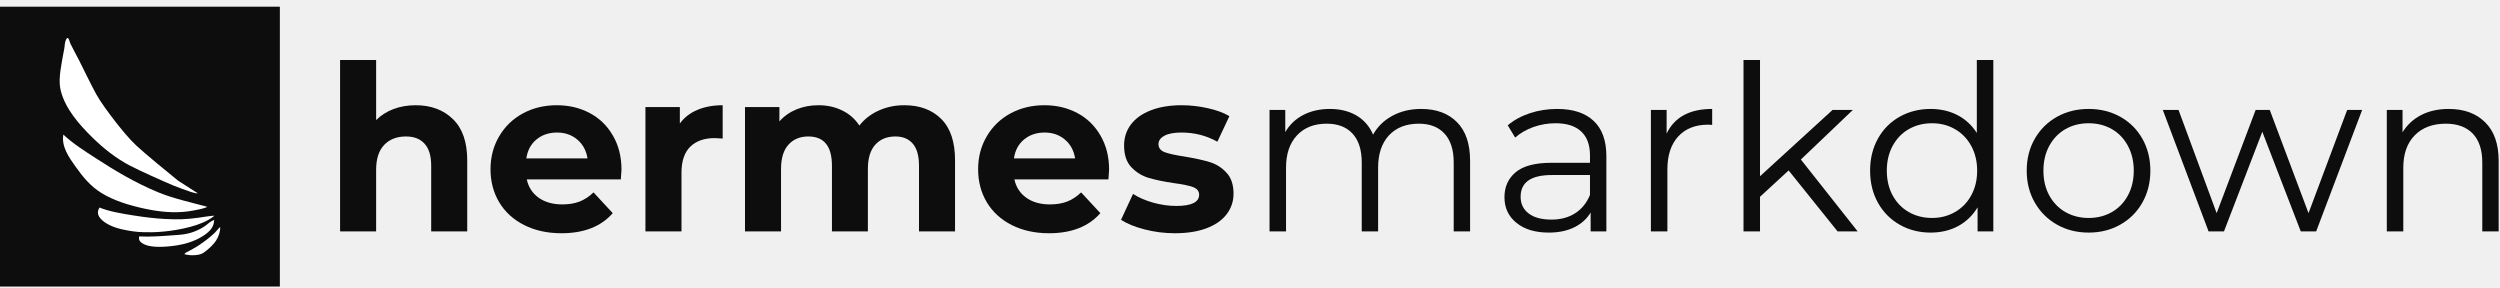
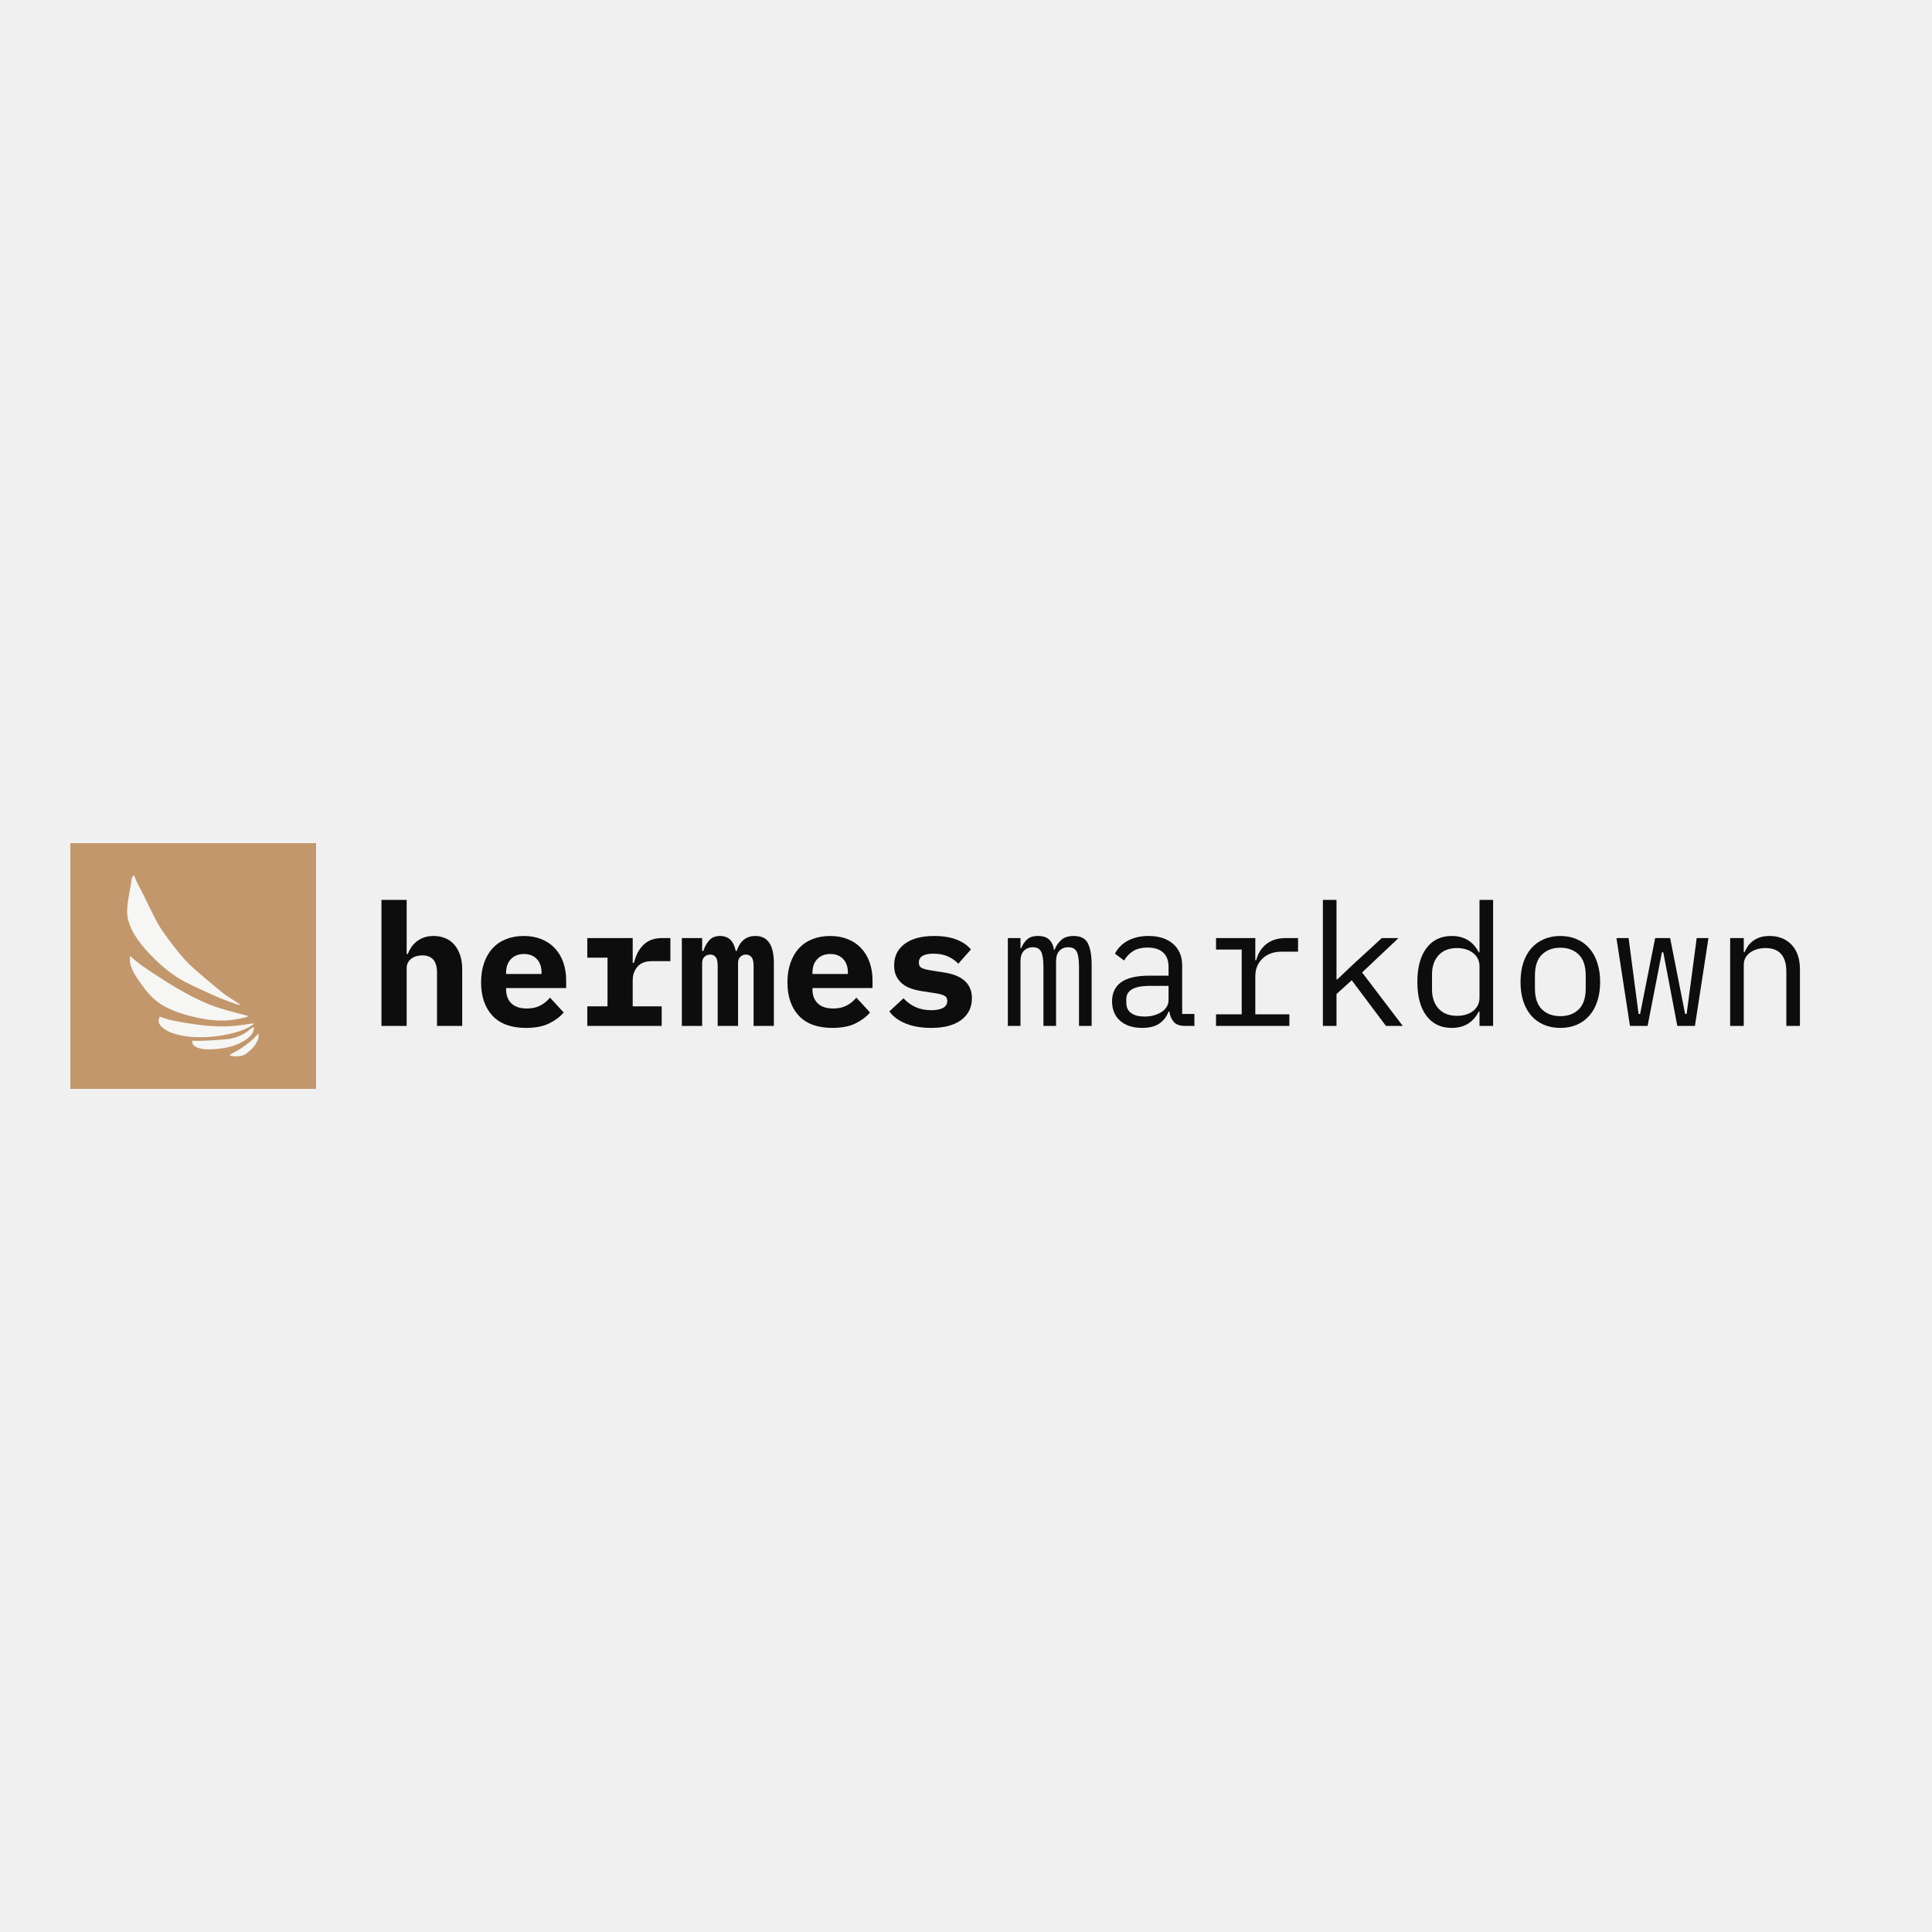
- <svg xmlns="http://www.w3.org/2000/svg" width="100%" height="100%" viewBox="0 0 1688 194" version="1.1" xml:space="preserve" style="fill-rule:evenodd;clip-rule:evenodd;stroke-linejoin:round;stroke-miterlimit:2;">
-   <g id="Logo" transform="matrix(1.04984,0,0,0.625566,0,0)">
-     <rect x="0" y="0" width="1607" height="310" style="fill:none;" />
-     <clipPath id="_clip1">
-       <rect x="0" y="0" width="1607" height="310" />
+ <svg xmlns="http://www.w3.org/2000/svg" width="500" zoomAndPan="magnify" viewBox="0 0 375 375" height="500" preserveAspectRatio="xMidYMid meet" version="1.0">
+   <defs>
+     <g />
+     <clipPath id="0f899edb04">
+       <path d="M 13.652 163.652 L 61.348 163.652 L 61.348 211.348 L 13.652 211.348 Z M 13.652 163.652 " clip-rule="nonzero" />
    </clipPath>
-     <g clip-path="url(#_clip1)">
-       <g transform="matrix(0.952527,0,0,1.59855,0,-4163.62)">
-         <g transform="matrix(1.05787,0,0,1.05787,-12.9039,-149.586)">
-           <g>
-             <g transform="matrix(3.34656,0,0,3.34656,807.928,2751.23)">
-               <g>
-                 <path d="M33.271,-23.354C36.172,-23.354 38.448,-22.51 40.104,-20.833C41.771,-19.167 42.604,-16.698 42.604,-13.437L42.604,0L39.479,0L39.479,-13.125C39.479,-15.542 38.896,-17.38 37.729,-18.646C36.573,-19.906 34.943,-20.542 32.833,-20.542C30.417,-20.542 28.51,-19.797 27.125,-18.312C25.75,-16.823 25.063,-14.776 25.063,-12.167L25.063,0L21.938,0L21.938,-13.125C21.938,-15.542 21.354,-17.38 20.188,-18.646C19.031,-19.906 17.385,-20.542 15.25,-20.542C12.859,-20.542 10.969,-19.797 9.583,-18.312C8.193,-16.823 7.5,-14.776 7.5,-12.167L7.5,0L4.354,0L4.354,-23.167L7.354,-23.167L7.354,-18.937C8.172,-20.354 9.318,-21.443 10.792,-22.208C12.26,-22.969 13.948,-23.354 15.854,-23.354C17.797,-23.354 19.479,-22.943 20.896,-22.125C22.323,-21.302 23.396,-20.083 24.104,-18.458C24.948,-19.984 26.172,-21.177 27.771,-22.042C29.38,-22.917 31.214,-23.354 33.271,-23.354Z" style="fill:rgb(13,13,13);fill-rule:nonzero;" />
-               </g>
-             </g>
-             <g transform="matrix(3.34656,0,0,3.34656,964.349,2751.23)">
-               <g>
-                 <path d="M12.479,-23.354C15.49,-23.354 17.802,-22.594 19.417,-21.083C21.042,-19.568 21.854,-17.323 21.854,-14.354L21.854,0L18.854,0L18.854,-3.604C18.146,-2.406 17.109,-1.469 15.75,-0.792C14.385,-0.109 12.76,0.229 10.875,0.229C8.292,0.229 6.234,-0.385 4.708,-1.625C3.177,-2.859 2.417,-4.49 2.417,-6.521C2.417,-8.49 3.125,-10.073 4.542,-11.271C5.969,-12.479 8.25,-13.083 11.375,-13.083L18.729,-13.083L18.729,-14.5C18.729,-16.5 18.167,-18.021 17.042,-19.062C15.927,-20.104 14.302,-20.625 12.167,-20.625C10.693,-20.625 9.276,-20.38 7.917,-19.896C6.568,-19.406 5.417,-18.74 4.458,-17.896L3.042,-20.229C4.219,-21.229 5.63,-22 7.271,-22.542C8.906,-23.083 10.646,-23.354 12.479,-23.354ZM11.375,-2.25C13.135,-2.25 14.646,-2.651 15.896,-3.458C17.156,-4.26 18.104,-5.427 18.729,-6.958L18.729,-10.75L11.458,-10.75C7.484,-10.75 5.5,-9.365 5.5,-6.604C5.5,-5.255 6.01,-4.193 7.042,-3.417C8.068,-2.635 9.51,-2.25 11.375,-2.25Z" style="fill:rgb(13,13,13);fill-rule:nonzero;" />
-               </g>
-             </g>
-             <g transform="matrix(3.34656,0,0,3.34656,1051.33,2751.23)">
-               <g>
-                 <path d="M7.354,-18.646C8.089,-20.198 9.177,-21.375 10.625,-22.167C12.083,-22.958 13.885,-23.354 16.042,-23.354L16.042,-20.312L15.292,-20.354C12.844,-20.354 10.938,-19.604 9.563,-18.104C8.188,-16.604 7.5,-14.505 7.5,-11.812L7.5,0L4.354,0L4.354,-23.167L7.354,-23.167L7.354,-18.646Z" style="fill:rgb(13,13,13);fill-rule:nonzero;" />
-               </g>
-             </g>
-             <g transform="matrix(3.34656,0,0,3.34656,1110.45,2751.23)">
-               <g>
-                 <path d="M12.958,-11.625L7.5,-6.604L7.5,0L4.354,0L4.354,-32.687L7.5,-32.687L7.5,-10.521L21.333,-23.167L25.208,-23.167L15.292,-13.708L26.125,0L22.292,0L12.958,-11.625Z" style="fill:rgb(13,13,13);fill-rule:nonzero;" />
-               </g>
-             </g>
-             <g transform="matrix(3.34656,0,0,3.34656,1199.05,2751.23)">
-               <g>
-                 <path d="M25.521,-32.687L25.521,0L22.521,0L22.521,-4.583C21.573,-3.026 20.333,-1.833 18.792,-1C17.25,-0.177 15.505,0.229 13.563,0.229C11.396,0.229 9.427,-0.271 7.667,-1.271C5.901,-2.271 4.521,-3.667 3.521,-5.458C2.521,-7.25 2.021,-9.292 2.021,-11.583C2.021,-13.875 2.521,-15.917 3.521,-17.708C4.521,-19.5 5.901,-20.885 7.667,-21.875C9.427,-22.859 11.396,-23.354 13.563,-23.354C15.448,-23.354 17.151,-22.964 18.667,-22.187C20.177,-21.406 21.417,-20.271 22.375,-18.771L22.375,-32.687L25.521,-32.687ZM13.833,-2.562C15.443,-2.562 16.901,-2.937 18.208,-3.687C19.526,-4.437 20.563,-5.5 21.313,-6.875C22.063,-8.25 22.438,-9.818 22.438,-11.583C22.438,-13.344 22.063,-14.917 21.313,-16.292C20.563,-17.677 19.526,-18.75 18.208,-19.5C16.901,-20.25 15.443,-20.625 13.833,-20.625C12.193,-20.625 10.714,-20.25 9.396,-19.5C8.089,-18.75 7.063,-17.677 6.313,-16.292C5.573,-14.917 5.208,-13.344 5.208,-11.583C5.208,-9.818 5.573,-8.25 6.313,-6.875C7.063,-5.5 8.089,-4.437 9.396,-3.687C10.714,-2.937 12.193,-2.562 13.833,-2.562Z" style="fill:rgb(13,13,13);fill-rule:nonzero;" />
-               </g>
-             </g>
-             <g transform="matrix(3.34656,0,0,3.34656,1299.01,2751.23)">
-               <g>
-                 <path d="M13.833,0.229C11.594,0.229 9.583,-0.276 7.792,-1.292C6,-2.302 4.589,-3.708 3.563,-5.5C2.531,-7.292 2.021,-9.318 2.021,-11.583C2.021,-13.844 2.531,-15.875 3.563,-17.667C4.589,-19.458 6,-20.854 7.792,-21.854C9.583,-22.854 11.594,-23.354 13.833,-23.354C16.068,-23.354 18.083,-22.854 19.875,-21.854C21.667,-20.854 23.068,-19.458 24.083,-17.667C25.094,-15.875 25.604,-13.844 25.604,-11.583C25.604,-9.318 25.094,-7.292 24.083,-5.5C23.068,-3.708 21.667,-2.302 19.875,-1.292C18.083,-0.276 16.068,0.229 13.833,0.229ZM13.833,-2.562C15.484,-2.562 16.964,-2.937 18.271,-3.687C19.573,-4.437 20.594,-5.5 21.333,-6.875C22.068,-8.25 22.438,-9.818 22.438,-11.583C22.438,-13.344 22.068,-14.917 21.333,-16.292C20.594,-17.677 19.573,-18.75 18.271,-19.5C16.964,-20.25 15.484,-20.625 13.833,-20.625C12.193,-20.625 10.714,-20.25 9.396,-19.5C8.089,-18.75 7.063,-17.677 6.313,-16.292C5.573,-14.917 5.208,-13.344 5.208,-11.583C5.208,-9.818 5.573,-8.25 6.313,-6.875C7.063,-5.5 8.089,-4.437 9.396,-3.687C10.714,-2.937 12.193,-2.562 13.833,-2.562Z" style="fill:rgb(13,13,13);fill-rule:nonzero;" />
-               </g>
-             </g>
-             <g transform="matrix(3.34656,0,0,3.34656,1391.45,2751.23)">
-               <g>
-                 <path d="M38.375,-23.167L29.604,0L26.667,0L19.333,-19L12.021,0L9.083,0L0.354,-23.167L3.354,-23.167L10.625,-3.479L18.063,-23.167L20.75,-23.167L28.146,-3.479L35.521,-23.167L38.375,-23.167Z" style="fill:rgb(13,13,13);fill-rule:nonzero;" />
-               </g>
-             </g>
-             <g transform="matrix(3.34656,0,0,3.34656,1521.04,2751.23)">
-               <g>
-                 <path d="M16.167,-23.354C19.083,-23.354 21.396,-22.505 23.104,-20.812C24.823,-19.13 25.688,-16.672 25.688,-13.437L25.688,0L22.563,0L22.563,-13.125C22.563,-15.542 21.958,-17.38 20.75,-18.646C19.542,-19.906 17.823,-20.542 15.604,-20.542C13.104,-20.542 11.125,-19.797 9.667,-18.312C8.219,-16.823 7.5,-14.776 7.5,-12.167L7.5,0L4.354,0L4.354,-23.167L7.354,-23.167L7.354,-18.896C8.214,-20.312 9.396,-21.406 10.896,-22.187C12.406,-22.964 14.167,-23.354 16.167,-23.354Z" style="fill:rgb(13,13,13);fill-rule:nonzero;" />
-               </g>
-             </g>
-             <g transform="matrix(3.34656,0,0,3.34656,218.661,2751.23)">
-               <g>
-                 <path d="M17.583,-24.062C20.51,-24.062 22.88,-23.177 24.688,-21.417C26.505,-19.651 27.417,-17.031 27.417,-13.562L27.417,0L20.542,0L20.542,-12.521C20.542,-14.396 20.125,-15.792 19.292,-16.708C18.469,-17.635 17.281,-18.104 15.729,-18.104C13.99,-18.104 12.609,-17.568 11.583,-16.5C10.552,-15.427 10.042,-13.839 10.042,-11.729L10.042,0L3.167,0L3.167,-32.687L10.042,-32.687L10.042,-21.229C10.958,-22.146 12.063,-22.844 13.354,-23.333C14.646,-23.818 16.052,-24.062 17.583,-24.062Z" style="fill:rgb(13,13,13);fill-rule:nonzero;" />
-               </g>
-             </g>
-             <g transform="matrix(3.34656,0,0,3.34656,320.533,2751.23)">
-               <g>
-                 <path d="M26.396,-11.771C26.396,-11.672 26.354,-11.052 26.271,-9.917L8.333,-9.917C8.651,-8.443 9.406,-7.276 10.604,-6.417C11.813,-5.568 13.313,-5.146 15.104,-5.146C16.339,-5.146 17.438,-5.323 18.396,-5.687C19.354,-6.062 20.24,-6.646 21.063,-7.437L24.729,-3.479C22.49,-0.922 19.229,0.354 14.938,0.354C12.271,0.354 9.901,-0.167 7.833,-1.208C5.776,-2.25 4.193,-3.693 3.083,-5.542C1.969,-7.401 1.417,-9.505 1.417,-11.854C1.417,-14.172 1.964,-16.26 3.063,-18.125C4.156,-20 5.667,-21.458 7.583,-22.5C9.51,-23.542 11.672,-24.062 14.063,-24.062C16.38,-24.062 18.479,-23.562 20.354,-22.562C22.229,-21.562 23.698,-20.125 24.771,-18.25C25.854,-16.385 26.396,-14.229 26.396,-11.771ZM14.104,-18.854C12.547,-18.854 11.234,-18.406 10.167,-17.521C9.109,-16.646 8.469,-15.443 8.25,-13.917L19.917,-13.917C19.677,-15.417 19.031,-16.609 17.979,-17.5C16.922,-18.401 15.63,-18.854 14.104,-18.854Z" style="fill:rgb(13,13,13);fill-rule:nonzero;" />
-               </g>
-             </g>
-             <g transform="matrix(3.34656,0,0,3.34656,413.56,2751.23)">
-               <g>
-                 <path d="M9.729,-20.583C10.563,-21.719 11.672,-22.583 13.063,-23.167C14.464,-23.76 16.073,-24.062 17.896,-24.062L17.896,-17.708C17.13,-17.76 16.615,-17.792 16.354,-17.792C14.38,-17.792 12.833,-17.24 11.708,-16.146C10.594,-15.047 10.042,-13.396 10.042,-11.187L10.042,0L3.167,0L3.167,-23.708L9.729,-23.708L9.729,-20.583Z" style="fill:rgb(13,13,13);fill-rule:nonzero;" />
-               </g>
-             </g>
-             <g transform="matrix(3.34656,0,0,3.34656,477.101,2751.23)">
-               <g>
-                 <path d="M33.542,-24.062C36.5,-24.062 38.854,-23.187 40.604,-21.437C42.354,-19.687 43.229,-17.062 43.229,-13.562L43.229,0L36.354,0L36.354,-12.521C36.354,-14.396 35.964,-15.792 35.188,-16.708C34.406,-17.635 33.297,-18.104 31.854,-18.104C30.24,-18.104 28.964,-17.583 28.021,-16.542C27.073,-15.5 26.604,-13.948 26.604,-11.896L26.604,0L19.75,0L19.75,-12.521C19.75,-16.24 18.25,-18.104 15.25,-18.104C13.667,-18.104 12.401,-17.583 11.458,-16.542C10.51,-15.5 10.042,-13.948 10.042,-11.896L10.042,0L3.167,0L3.167,-23.708L9.729,-23.708L9.729,-20.979C10.615,-21.979 11.698,-22.74 12.979,-23.271C14.255,-23.797 15.656,-24.062 17.188,-24.062C18.854,-24.062 20.359,-23.729 21.708,-23.062C23.068,-22.406 24.156,-21.448 24.979,-20.187C25.948,-21.422 27.177,-22.375 28.667,-23.042C30.151,-23.719 31.776,-24.062 33.542,-24.062Z" style="fill:rgb(13,13,13);fill-rule:nonzero;" />
-               </g>
-             </g>
-             <g transform="matrix(3.34656,0,0,3.34656,631.753,2751.23)">
-               <g>
-                 <path d="M26.396,-11.771C26.396,-11.672 26.354,-11.052 26.271,-9.917L8.333,-9.917C8.651,-8.443 9.406,-7.276 10.604,-6.417C11.813,-5.568 13.313,-5.146 15.104,-5.146C16.339,-5.146 17.438,-5.323 18.396,-5.687C19.354,-6.062 20.24,-6.646 21.063,-7.437L24.729,-3.479C22.49,-0.922 19.229,0.354 14.938,0.354C12.271,0.354 9.901,-0.167 7.833,-1.208C5.776,-2.25 4.193,-3.693 3.083,-5.542C1.969,-7.401 1.417,-9.505 1.417,-11.854C1.417,-14.172 1.964,-16.26 3.063,-18.125C4.156,-20 5.667,-21.458 7.583,-22.5C9.51,-23.542 11.672,-24.062 14.063,-24.062C16.38,-24.062 18.479,-23.562 20.354,-22.562C22.229,-21.562 23.698,-20.125 24.771,-18.25C25.854,-16.385 26.396,-14.229 26.396,-11.771ZM14.104,-18.854C12.547,-18.854 11.234,-18.406 10.167,-17.521C9.109,-16.646 8.469,-15.443 8.25,-13.917L19.917,-13.917C19.677,-15.417 19.031,-16.609 17.979,-17.5C16.922,-18.401 15.63,-18.854 14.104,-18.854Z" style="fill:rgb(13,13,13);fill-rule:nonzero;" />
-               </g>
-             </g>
-             <g transform="matrix(3.34656,0,0,3.34656,724.78,2751.23)">
-               <g>
-                 <path d="M11.146,0.354C9.172,0.354 7.25,0.109 5.375,-0.375C3.5,-0.859 2,-1.469 0.875,-2.208L3.167,-7.146C4.219,-6.464 5.5,-5.906 7,-5.479C8.5,-5.062 9.969,-4.854 11.417,-4.854C14.318,-4.854 15.771,-5.568 15.771,-7C15.771,-7.677 15.375,-8.167 14.583,-8.458C13.792,-8.75 12.573,-9 10.938,-9.208C8.99,-9.5 7.385,-9.833 6.125,-10.208C4.859,-10.594 3.76,-11.276 2.833,-12.25C1.917,-13.219 1.458,-14.604 1.458,-16.396C1.458,-17.896 1.885,-19.219 2.75,-20.375C3.625,-21.542 4.885,-22.443 6.542,-23.083C8.208,-23.734 10.167,-24.062 12.417,-24.062C14.094,-24.062 15.76,-23.875 17.417,-23.5C19.083,-23.135 20.458,-22.63 21.542,-21.979L19.25,-17.104C17.167,-18.271 14.885,-18.854 12.417,-18.854C10.958,-18.854 9.859,-18.646 9.125,-18.229C8.385,-17.823 8.021,-17.297 8.021,-16.646C8.021,-15.922 8.417,-15.406 9.208,-15.104C10,-14.812 11.26,-14.531 13,-14.271C14.943,-13.948 16.526,-13.604 17.75,-13.229C18.984,-12.865 20.052,-12.198 20.958,-11.229C21.875,-10.271 22.333,-8.922 22.333,-7.187C22.333,-5.714 21.885,-4.401 21,-3.25C20.125,-2.109 18.839,-1.219 17.146,-0.583C15.464,0.042 13.464,0.354 11.146,0.354Z" style="fill:rgb(13,13,13);fill-rule:nonzero;" />
-               </g>
-             </g>
-           </g>
-         </g>
-         <g transform="matrix(0.841077,0,0,0.841077,0,2609.14)">
-           <rect x="0" y="0" width="224.659" height="224.659" style="fill:rgb(13,13,13);" />
-         </g>
-         <g transform="matrix(0.523161,0,0,0.523161,35.4836,1291.04)">
-           <g>
-             <g transform="matrix(3.34656,0,0,3.34656,-21.5316,1864.14)">
-               <path d="M62.365,267.74L54.839,262.917C51.411,260.188 41.839,252.286 38.698,249.349C35.859,246.693 32.682,242.755 30.391,239.807C28.255,237.052 24.901,232.547 23.276,229.573C20.891,225.203 18.823,220.734 16.568,216.318C15.531,214.292 14.396,212.292 13.401,210.25C13.146,209.734 13.031,209.188 12.823,208.667C12.792,208.589 12.391,207.484 11.958,208.047C11.073,209.182 11.193,210.578 10.984,211.839C10.708,213.495 10.333,215.141 10.068,216.802C9.458,220.594 8.641,224.62 9.656,228.443C11.438,235.151 16.438,241.036 21.823,246.302C26.016,250.406 30.714,254.198 36.313,257.141C39.75,258.943 49.448,263.323 53.109,264.823C55.25,265.693 57.453,266.474 59.667,267.234C60.276,267.443 60.927,267.578 61.563,267.74C61.703,267.776 62.224,267.917 62.365,267.74Z" style="fill:white;" />
-             </g>
-             <g transform="matrix(3.34656,0,0,3.34656,-21.5316,1864.14)">
-               <path d="M66.052,272.984C59.62,271.24 52.875,269.792 46.948,267.318C38.271,263.703 30.594,259.125 23.229,254.344C18.786,251.458 14.229,248.589 10.599,245.151C9.802,249.703 12.656,253.818 15.365,257.594C18,261.26 20.885,264.958 25.286,267.682C30.063,270.635 36.052,272.469 42.182,273.771C47.448,274.891 53.12,275.526 58.802,274.755C60.453,274.526 62.083,274.193 63.708,273.839C64.292,273.714 64.839,273.5 65.406,273.323C65.583,273.271 65.99,273.156 66.052,272.984Z" style="fill:white;" />
-             </g>
-             <g transform="matrix(3.34656,0,0,3.34656,-21.5316,1864.14)">
-               <path d="M68.885,276.427C67.063,276.49 64.781,276.927 62.719,277.214C60.411,277.536 58.214,277.729 56.214,277.802C54.021,277.88 51.573,277.786 49.844,277.698C45.573,277.479 41.839,276.979 38.245,276.427C33.104,275.641 28.068,274.76 24.552,273.281C23.432,275.047 23.953,276.448 25.052,277.656C26.698,279.458 29.594,280.932 33.76,281.807C36.047,282.286 38.458,282.719 41.568,282.797C42.589,282.823 43.646,282.828 44.734,282.813C45.484,282.802 46.271,282.771 47.078,282.724C52.552,282.417 61.375,280.979 66.417,278.094C67.568,277.432 68.151,277.068 68.885,276.427Z" style="fill:white;" />
-             </g>
-             <g transform="matrix(3.34656,0,0,3.34656,-21.5316,1864.14)">
-               <path d="M68.885,278.068C67.479,278.427 66.313,279.609 65.49,280.224C64.214,281.177 62.547,282.016 60.964,282.604C57.958,283.719 55.844,283.76 53.896,283.911C48.938,284.286 43.964,284.667 39.854,284.422C39.458,285.88 40.349,286.745 41.578,287.375C43.797,288.516 47.656,288.703 52.385,288.146C53.057,288.068 53.729,287.99 54.453,287.87C57.094,287.432 60.901,286.526 64.438,284.276C64.839,284.021 65.214,283.76 65.552,283.505C67.943,281.703 68.401,280.245 68.651,279.13C68.724,278.781 68.557,278.521 68.885,278.068Z" style="fill:white;" />
-             </g>
-             <g transform="matrix(3.34656,0,0,3.34656,-21.5316,1864.14)">
-               <path d="M71.057,280.807C70.219,281.505 69.568,282.5 68.755,283.245C66.844,285.01 64.828,286.542 62.766,287.906C61.276,288.891 59.74,289.667 58.219,290.49C58.01,290.604 57.672,290.781 57.479,290.953C57.375,291.047 57.307,291.203 57.38,291.297C58.615,291.609 59.911,291.766 61.255,291.661C62.104,291.589 62.979,291.5 63.849,291.146C64.552,290.865 65.208,290.333 65.854,289.828C66.875,289.021 67.854,288.104 68.745,287.047C69.891,285.688 70.724,283.885 71.005,282.146C71.089,281.635 71.078,281.51 71.083,281.021C71.083,280.958 71.089,280.854 71.057,280.807Z" style="fill:white;" />
-             </g>
-           </g>
+     <clipPath id="831172d521">
+       <path d="M 0.652 0.652 L 48.348 0.652 L 48.348 48.348 L 0.652 48.348 Z M 0.652 0.652 " clip-rule="nonzero" />
+     </clipPath>
+     <clipPath id="5b9134160e">
+       <rect x="0" width="49" y="0" height="49" />
+     </clipPath>
+     <clipPath id="d1c949023f">
+       <path d="M 24.676 169.91 L 47 169.91 L 47 196 L 24.676 196 Z M 24.676 169.91 " clip-rule="nonzero" />
+     </clipPath>
+     <clipPath id="b0c7854a9d">
+       <path d="M 44 200 L 50.176 200 L 50.176 205.16 L 44 205.16 Z M 44 200 " clip-rule="nonzero" />
+     </clipPath>
+   </defs>
+   <g clip-path="url(#0f899edb04)">
+     <g transform="matrix(1, 0, 0, 1, 13, 163)">
+       <g clip-path="url(#5b9134160e)">
+         <g clip-path="url(#831172d521)">
+           <path fill="#c3976c" d="M 0.652 0.652 L 48.348 0.652 L 48.348 48.348 L 0.652 48.348 Z M 0.652 0.652 " fill-opacity="1" fill-rule="nonzero" />
        </g>
      </g>
    </g>
  </g>
+   <g fill="#0d0d0d" fill-opacity="1">
+     <g transform="translate(193.8402, 199.125)">
+       <g>
+         <path d="M 1.781 0 L 1.781 -17.047 L 4.234 -17.047 L 4.234 -15.062 L 4.359 -15.062 C 4.629 -15.727 5.004 -16.289 5.484 -16.75 C 5.973 -17.219 6.691 -17.453 7.641 -17.453 C 8.629 -17.453 9.363 -17.203 9.844 -16.703 C 10.332 -16.211 10.629 -15.566 10.734 -14.766 L 10.844 -14.766 C 11.145 -15.535 11.582 -16.176 12.156 -16.688 C 12.727 -17.195 13.523 -17.453 14.547 -17.453 C 15.93 -17.453 16.859 -16.969 17.328 -16 C 17.805 -15.031 18.047 -13.641 18.047 -11.828 L 18.047 0 L 15.594 0 L 15.594 -11.406 C 15.594 -12.852 15.441 -13.859 15.141 -14.422 C 14.848 -14.984 14.305 -15.266 13.516 -15.266 C 12.805 -15.266 12.234 -15.035 11.797 -14.578 C 11.359 -14.129 11.141 -13.445 11.141 -12.531 L 11.141 0 L 8.688 0 L 8.688 -11.406 C 8.688 -12.852 8.535 -13.859 8.234 -14.422 C 7.941 -14.984 7.41 -15.266 6.641 -15.266 C 5.93 -15.266 5.352 -15.035 4.906 -14.578 C 4.457 -14.129 4.234 -13.445 4.234 -12.531 L 4.234 0 Z M 1.781 0 " />
+       </g>
+     </g>
+   </g>
+   <g fill="#0d0d0d" fill-opacity="1">
+     <g transform="translate(213.6613, 199.125)">
+       <g>
+         <path d="M 16.359 0 C 15.328 0 14.586 -0.266 14.141 -0.797 C 13.703 -1.328 13.426 -1.988 13.312 -2.781 L 13.156 -2.781 C 12.781 -1.781 12.176 -1 11.344 -0.438 C 10.52 0.113 9.414 0.391 8.031 0.391 C 6.25 0.391 4.828 -0.066 3.766 -0.984 C 2.711 -1.91 2.188 -3.18 2.188 -4.797 C 2.188 -6.379 2.766 -7.598 3.922 -8.453 C 5.078 -9.316 6.941 -9.75 9.516 -9.75 L 13.156 -9.75 L 13.156 -11.438 C 13.156 -12.688 12.801 -13.625 12.094 -14.25 C 11.383 -14.883 10.383 -15.203 9.094 -15.203 C 7.945 -15.203 7.008 -14.973 6.281 -14.516 C 5.551 -14.066 4.969 -13.457 4.531 -12.688 L 2.75 -14.016 C 2.969 -14.453 3.266 -14.879 3.641 -15.297 C 4.016 -15.711 4.473 -16.082 5.016 -16.406 C 5.566 -16.727 6.195 -16.984 6.906 -17.172 C 7.613 -17.359 8.395 -17.453 9.25 -17.453 C 11.258 -17.453 12.852 -16.941 14.031 -15.922 C 15.207 -14.91 15.797 -13.504 15.797 -11.703 L 15.797 -2.312 L 18.172 -2.312 L 18.172 0 Z M 8.5 -1.812 C 9.176 -1.812 9.797 -1.895 10.359 -2.062 C 10.922 -2.227 11.41 -2.445 11.828 -2.719 C 12.242 -3 12.566 -3.332 12.797 -3.719 C 13.035 -4.102 13.156 -4.516 13.156 -4.953 L 13.156 -7.766 L 9.516 -7.766 C 7.93 -7.766 6.773 -7.539 6.047 -7.094 C 5.316 -6.656 4.953 -6.02 4.953 -5.188 L 4.953 -4.5 C 4.953 -3.613 5.266 -2.941 5.891 -2.484 C 6.523 -2.035 7.395 -1.812 8.5 -1.812 Z M 8.5 -1.812 " />
+       </g>
+     </g>
+   </g>
+   <g fill="#0d0d0d" fill-opacity="1">
+     <g transform="translate(233.4824, 199.125)">
+       <g>
+         <path d="M 2.547 -2.25 L 7.531 -2.25 L 7.531 -14.812 L 2.547 -14.812 L 2.547 -17.047 L 10.172 -17.047 L 10.172 -12.75 L 10.344 -12.75 C 10.695 -14.094 11.363 -15.145 12.344 -15.906 C 13.32 -16.664 14.57 -17.047 16.094 -17.047 L 18.469 -17.047 L 18.469 -14.406 L 15.266 -14.406 C 13.742 -14.406 12.516 -13.961 11.578 -13.078 C 10.641 -12.203 10.172 -11.047 10.172 -9.609 L 10.172 -2.25 L 16.781 -2.25 L 16.781 0 L 2.547 0 Z M 2.547 -2.25 " />
+       </g>
+     </g>
+   </g>
+   <g fill="#0d0d0d" fill-opacity="1">
+     <g transform="translate(253.3034, 199.125)">
+       <g>
+         <path d="M 3.469 -24.453 L 6.109 -24.453 L 6.109 -9.016 L 6.25 -9.016 L 9.219 -11.828 L 14.906 -17.047 L 18.141 -17.047 L 11.078 -10.375 L 18.969 0 L 15.703 0 L 9.062 -8.859 L 6.109 -6.188 L 6.109 0 L 3.469 0 Z M 3.469 -24.453 " />
+       </g>
+     </g>
+   </g>
+   <g fill="#0d0d0d" fill-opacity="1">
+     <g transform="translate(273.1245, 199.125)">
+       <g>
+         <path d="M 14.047 -2.781 L 13.906 -2.781 C 12.812 -0.664 11.062 0.391 8.656 0.391 C 6.562 0.391 4.926 -0.391 3.75 -1.953 C 2.57 -3.516 1.984 -5.707 1.984 -8.531 C 1.984 -11.344 2.57 -13.531 3.75 -15.094 C 4.926 -16.664 6.562 -17.453 8.656 -17.453 C 11.062 -17.453 12.812 -16.395 13.906 -14.281 L 14.047 -14.281 L 14.047 -24.453 L 16.688 -24.453 L 16.688 0 L 14.047 0 Z M 9.688 -1.953 C 10.281 -1.953 10.836 -2.023 11.359 -2.172 C 11.891 -2.328 12.352 -2.555 12.75 -2.859 C 13.145 -3.16 13.457 -3.523 13.688 -3.953 C 13.926 -4.379 14.047 -4.879 14.047 -5.453 L 14.047 -11.594 C 14.047 -12.164 13.926 -12.664 13.688 -13.094 C 13.457 -13.531 13.145 -13.895 12.75 -14.188 C 12.352 -14.488 11.891 -14.719 11.359 -14.875 C 10.836 -15.031 10.281 -15.109 9.688 -15.109 C 8.145 -15.109 6.945 -14.641 6.094 -13.703 C 5.25 -12.766 4.828 -11.523 4.828 -9.984 L 4.828 -7.078 C 4.828 -5.535 5.25 -4.297 6.094 -3.359 C 6.945 -2.422 8.145 -1.953 9.688 -1.953 Z M 9.688 -1.953 " />
+       </g>
+     </g>
+   </g>
+   <g fill="#0d0d0d" fill-opacity="1">
+     <g transform="translate(292.9456, 199.125)">
+       <g>
+         <path d="M 9.922 0.391 C 8.723 0.391 7.645 0.18 6.688 -0.234 C 5.727 -0.648 4.91 -1.25 4.234 -2.031 C 3.566 -2.812 3.055 -3.75 2.703 -4.844 C 2.359 -5.938 2.188 -7.164 2.188 -8.531 C 2.188 -9.875 2.359 -11.094 2.703 -12.188 C 3.055 -13.289 3.566 -14.234 4.234 -15.016 C 4.91 -15.797 5.727 -16.395 6.688 -16.812 C 7.645 -17.238 8.723 -17.453 9.922 -17.453 C 11.109 -17.453 12.18 -17.238 13.141 -16.812 C 14.098 -16.395 14.91 -15.797 15.578 -15.016 C 16.254 -14.234 16.766 -13.289 17.109 -12.188 C 17.461 -11.094 17.641 -9.875 17.641 -8.531 C 17.641 -7.164 17.461 -5.938 17.109 -4.844 C 16.766 -3.75 16.254 -2.812 15.578 -2.031 C 14.91 -1.25 14.098 -0.648 13.141 -0.234 C 12.18 0.18 11.109 0.391 9.922 0.391 Z M 9.922 -1.891 C 11.391 -1.891 12.578 -2.328 13.484 -3.203 C 14.391 -4.086 14.844 -5.453 14.844 -7.297 L 14.844 -9.75 C 14.844 -11.602 14.391 -12.969 13.484 -13.844 C 12.578 -14.727 11.391 -15.172 9.922 -15.172 C 8.441 -15.172 7.25 -14.727 6.344 -13.844 C 5.438 -12.969 4.984 -11.602 4.984 -9.75 L 4.984 -7.297 C 4.984 -5.453 5.438 -4.086 6.344 -3.203 C 7.25 -2.328 8.441 -1.891 9.922 -1.891 Z M 9.922 -1.891 " />
+       </g>
+     </g>
+   </g>
+   <g fill="#0d0d0d" fill-opacity="1">
+     <g transform="translate(312.7667, 199.125)">
+       <g>
+         <path d="M 0.984 -17.047 L 3.344 -17.047 L 5.281 -2.312 L 5.578 -2.312 L 8.5 -17.047 L 11.406 -17.047 L 14.312 -2.312 L 14.609 -2.312 L 16.562 -17.047 L 18.844 -17.047 L 16.219 0 L 12.797 0 L 10.078 -14.281 L 9.812 -14.281 L 7.031 0 L 3.609 0 Z M 0.984 -17.047 " />
+       </g>
+     </g>
+   </g>
+   <g fill="#0d0d0d" fill-opacity="1">
+     <g transform="translate(332.5878, 199.125)">
+       <g>
+         <path d="M 3.234 0 L 3.234 -17.047 L 5.875 -17.047 L 5.875 -14.281 L 6.016 -14.281 C 6.191 -14.695 6.41 -15.098 6.672 -15.484 C 6.941 -15.867 7.27 -16.203 7.656 -16.484 C 8.039 -16.773 8.492 -17.008 9.016 -17.188 C 9.547 -17.363 10.164 -17.453 10.875 -17.453 C 12.656 -17.453 14.082 -16.883 15.156 -15.75 C 16.238 -14.613 16.781 -13.008 16.781 -10.938 L 16.781 0 L 14.141 0 L 14.141 -10.469 C 14.141 -12.039 13.797 -13.207 13.109 -13.969 C 12.43 -14.727 11.43 -15.109 10.109 -15.109 C 9.578 -15.109 9.055 -15.039 8.547 -14.906 C 8.047 -14.77 7.598 -14.566 7.203 -14.297 C 6.805 -14.035 6.484 -13.695 6.234 -13.281 C 5.992 -12.863 5.875 -12.379 5.875 -11.828 L 5.875 0 Z M 3.234 0 " />
+       </g>
+     </g>
+   </g>
+   <g clip-path="url(#d1c949023f)">
+     <path fill="#f6f6f4" d="M 46.672 195.008 L 43.559 192.988 C 42.145 191.848 38.184 188.539 36.887 187.309 C 35.711 186.195 34.398 184.547 33.449 183.312 C 32.566 182.16 31.18 180.273 30.508 179.027 C 29.52 177.199 28.664 175.324 27.734 173.477 C 27.305 172.629 26.836 171.789 26.422 170.938 C 26.32 170.723 26.27 170.492 26.184 170.273 C 26.172 170.242 26.008 169.777 25.828 170.012 C 25.461 170.492 25.512 171.074 25.426 171.602 C 25.309 172.297 25.156 172.984 25.043 173.68 C 24.793 175.27 24.453 176.953 24.875 178.555 C 25.613 181.363 27.68 183.828 29.906 186.035 C 31.641 187.75 33.582 189.34 35.898 190.57 C 37.32 191.324 41.332 193.16 42.844 193.785 C 43.73 194.152 44.645 194.477 45.555 194.797 C 45.809 194.887 46.078 194.941 46.34 195.008 C 46.402 195.023 46.613 195.082 46.672 195.008 Z M 46.672 195.008 " fill-opacity="1" fill-rule="evenodd" />
+   </g>
+   <path fill="#f6f6f4" d="M 48.199 197.207 C 45.539 196.473 42.75 195.867 40.297 194.832 C 36.711 193.316 33.531 191.402 30.488 189.398 C 28.652 188.191 26.766 186.988 25.266 185.551 C 24.938 187.457 26.117 189.18 27.238 190.762 C 28.324 192.297 29.52 193.844 31.34 194.984 C 33.312 196.223 35.789 196.988 38.328 197.535 C 40.504 198.004 42.848 198.27 45.199 197.945 C 45.883 197.852 46.559 197.711 47.227 197.562 C 47.469 197.512 47.695 197.422 47.93 197.348 C 48.004 197.324 48.172 197.277 48.199 197.207 Z M 48.199 197.207 " fill-opacity="1" fill-rule="evenodd" />
+   <path fill="#f6f6f4" d="M 49.371 198.648 C 48.617 198.672 47.672 198.855 46.82 198.977 C 45.863 199.113 44.957 199.191 44.129 199.223 C 43.223 199.254 42.211 199.215 41.496 199.18 C 39.73 199.086 38.184 198.879 36.699 198.648 C 34.57 198.316 32.488 197.949 31.035 197.328 C 30.57 198.07 30.785 198.656 31.242 199.16 C 31.922 199.914 33.121 200.535 34.844 200.898 C 35.789 201.102 36.785 201.281 38.074 201.312 C 38.496 201.324 38.934 201.324 39.383 201.32 C 39.691 201.316 40.02 201.301 40.352 201.285 C 42.617 201.152 46.266 200.555 48.348 199.344 C 48.824 199.066 49.066 198.914 49.371 198.648 Z M 49.371 198.648 " fill-opacity="1" fill-rule="evenodd" />
+   <path fill="#f6f6f4" d="M 49.371 199.332 C 48.789 199.484 48.305 199.977 47.965 200.238 C 47.438 200.637 46.746 200.988 46.094 201.234 C 44.852 201.699 43.977 201.719 43.172 201.781 C 41.121 201.938 39.062 202.098 37.363 201.996 C 37.199 202.605 37.566 202.965 38.074 203.23 C 38.992 203.707 40.59 203.785 42.547 203.555 C 42.824 203.52 43.102 203.488 43.398 203.438 C 44.492 203.254 46.066 202.875 47.531 201.934 C 47.695 201.828 47.852 201.719 47.992 201.609 C 48.98 200.855 49.168 200.246 49.273 199.777 C 49.305 199.633 49.234 199.523 49.371 199.332 Z M 49.371 199.332 " fill-opacity="1" fill-rule="evenodd" />
+   <g clip-path="url(#b0c7854a9d)">
+     <path fill="#f6f6f4" d="M 50.266 200.48 C 49.922 200.773 49.652 201.188 49.316 201.5 C 48.527 202.238 47.691 202.883 46.84 203.453 C 46.223 203.863 45.59 204.191 44.957 204.535 C 44.875 204.582 44.734 204.656 44.652 204.73 C 44.609 204.77 44.582 204.832 44.613 204.875 C 45.121 205.004 45.66 205.07 46.215 205.023 C 46.566 204.996 46.926 204.957 47.289 204.809 C 47.578 204.691 47.848 204.469 48.117 204.258 C 48.539 203.918 48.945 203.535 49.312 203.094 C 49.785 202.523 50.129 201.77 50.246 201.039 C 50.281 200.828 50.277 200.777 50.277 200.57 C 50.277 200.543 50.281 200.5 50.266 200.48 Z M 50.266 200.48 " fill-opacity="1" fill-rule="evenodd" />
+   </g>
+   <g fill="#0d0d0d" fill-opacity="1">
+     <g transform="translate(71.90037, 199.125)">
+       <g>
+         <path d="M 2.141 -24.453 L 7.031 -24.453 L 7.031 -13.953 L 7.234 -13.953 C 7.43 -14.43 7.672 -14.879 7.953 -15.297 C 8.242 -15.711 8.594 -16.082 9 -16.406 C 9.406 -16.727 9.879 -16.984 10.422 -17.172 C 10.961 -17.359 11.578 -17.453 12.266 -17.453 C 13.078 -17.453 13.82 -17.312 14.5 -17.031 C 15.188 -16.758 15.77 -16.348 16.25 -15.797 C 16.738 -15.242 17.117 -14.57 17.391 -13.781 C 17.672 -12.988 17.812 -12.07 17.812 -11.031 L 17.812 0 L 12.922 0 L 12.922 -10.375 C 12.922 -12.582 11.961 -13.688 10.047 -13.688 C 9.672 -13.688 9.301 -13.633 8.938 -13.531 C 8.57 -13.438 8.242 -13.281 7.953 -13.062 C 7.672 -12.852 7.445 -12.594 7.281 -12.281 C 7.113 -11.977 7.031 -11.617 7.031 -11.203 L 7.031 0 L 2.141 0 Z M 2.141 -24.453 " />
+       </g>
+     </g>
+   </g>
+   <g fill="#0d0d0d" fill-opacity="1">
+     <g transform="translate(91.72147, 199.125)">
+       <g>
+         <path d="M 10.375 0.391 C 7.508 0.391 5.336 -0.398 3.859 -1.984 C 2.391 -3.566 1.656 -5.723 1.656 -8.453 C 1.656 -9.848 1.848 -11.098 2.234 -12.203 C 2.617 -13.316 3.164 -14.266 3.875 -15.047 C 4.594 -15.828 5.461 -16.422 6.484 -16.828 C 7.516 -17.242 8.672 -17.453 9.953 -17.453 C 11.223 -17.453 12.363 -17.242 13.375 -16.828 C 14.395 -16.422 15.254 -15.844 15.953 -15.094 C 16.66 -14.352 17.207 -13.445 17.594 -12.375 C 17.977 -11.301 18.172 -10.109 18.172 -8.797 L 18.172 -7.344 L 6.516 -7.344 L 6.516 -7.031 C 6.516 -5.938 6.852 -5.051 7.531 -4.375 C 8.219 -3.707 9.223 -3.375 10.547 -3.375 C 11.555 -3.375 12.426 -3.566 13.156 -3.953 C 13.883 -4.336 14.508 -4.848 15.031 -5.484 L 17.688 -2.609 C 17.02 -1.797 16.094 -1.094 14.906 -0.5 C 13.719 0.094 12.207 0.391 10.375 0.391 Z M 9.984 -13.953 C 8.922 -13.953 8.078 -13.625 7.453 -12.969 C 6.828 -12.32 6.516 -11.445 6.516 -10.344 L 6.516 -10.078 L 13.391 -10.078 L 13.391 -10.344 C 13.391 -11.469 13.082 -12.348 12.469 -12.984 C 11.863 -13.629 11.035 -13.953 9.984 -13.953 Z M 9.984 -13.953 " />
+       </g>
+     </g>
+   </g>
+   <g fill="#0d0d0d" fill-opacity="1">
+     <g transform="translate(111.5426, 199.125)">
+       <g>
+         <path d="M 2.453 -3.797 L 6.375 -3.797 L 6.375 -13.25 L 2.453 -13.25 L 2.453 -17.047 L 11.266 -17.047 L 11.266 -12.234 L 11.5 -12.234 C 11.656 -12.848 11.867 -13.445 12.141 -14.031 C 12.422 -14.613 12.773 -15.129 13.203 -15.578 C 13.629 -16.035 14.148 -16.395 14.766 -16.656 C 15.391 -16.914 16.117 -17.047 16.953 -17.047 L 18.578 -17.047 L 18.578 -12.562 L 14.938 -12.562 C 13.727 -12.562 12.812 -12.203 12.188 -11.484 C 11.57 -10.766 11.266 -9.891 11.266 -8.859 L 11.266 -3.797 L 16.891 -3.797 L 16.891 0 L 2.453 0 Z M 2.453 -3.797 " />
+       </g>
+     </g>
+   </g>
+   <g fill="#0d0d0d" fill-opacity="1">
+     <g transform="translate(131.3637, 199.125)">
+       <g>
+         <path d="M 0.984 0 L 0.984 -17.047 L 4.922 -17.047 L 4.922 -14.547 L 5.156 -14.547 C 5.414 -15.336 5.789 -16.02 6.281 -16.594 C 6.781 -17.164 7.484 -17.453 8.391 -17.453 C 10.047 -17.453 11.062 -16.484 11.438 -14.547 L 11.625 -14.547 C 11.758 -14.941 11.926 -15.312 12.125 -15.656 C 12.32 -16.008 12.562 -16.316 12.844 -16.578 C 13.133 -16.848 13.477 -17.062 13.875 -17.219 C 14.27 -17.375 14.734 -17.453 15.266 -17.453 C 17.648 -17.453 18.844 -15.695 18.844 -12.188 L 18.844 0 L 14.906 0 L 14.906 -11.703 C 14.906 -12.492 14.766 -13.047 14.484 -13.359 C 14.211 -13.68 13.859 -13.844 13.422 -13.844 C 13.004 -13.844 12.645 -13.703 12.344 -13.422 C 12.039 -13.148 11.891 -12.727 11.891 -12.156 L 11.891 0 L 7.938 0 L 7.938 -11.703 C 7.938 -12.492 7.805 -13.047 7.547 -13.359 C 7.297 -13.68 6.953 -13.844 6.516 -13.844 C 6.066 -13.844 5.688 -13.703 5.375 -13.422 C 5.07 -13.148 4.922 -12.727 4.922 -12.156 L 4.922 0 Z M 0.984 0 " />
+       </g>
+     </g>
+   </g>
+   <g fill="#0d0d0d" fill-opacity="1">
+     <g transform="translate(151.1848, 199.125)">
+       <g>
+         <path d="M 10.375 0.391 C 7.508 0.391 5.336 -0.398 3.859 -1.984 C 2.391 -3.566 1.656 -5.723 1.656 -8.453 C 1.656 -9.848 1.848 -11.098 2.234 -12.203 C 2.617 -13.316 3.164 -14.266 3.875 -15.047 C 4.594 -15.828 5.461 -16.422 6.484 -16.828 C 7.516 -17.242 8.672 -17.453 9.953 -17.453 C 11.223 -17.453 12.363 -17.242 13.375 -16.828 C 14.395 -16.422 15.254 -15.844 15.953 -15.094 C 16.66 -14.352 17.207 -13.445 17.594 -12.375 C 17.977 -11.301 18.172 -10.109 18.172 -8.797 L 18.172 -7.344 L 6.516 -7.344 L 6.516 -7.031 C 6.516 -5.938 6.852 -5.051 7.531 -4.375 C 8.219 -3.707 9.223 -3.375 10.547 -3.375 C 11.555 -3.375 12.426 -3.566 13.156 -3.953 C 13.883 -4.336 14.508 -4.848 15.031 -5.484 L 17.688 -2.609 C 17.02 -1.797 16.094 -1.094 14.906 -0.5 C 13.719 0.094 12.207 0.391 10.375 0.391 Z M 9.984 -13.953 C 8.922 -13.953 8.078 -13.625 7.453 -12.969 C 6.828 -12.32 6.516 -11.445 6.516 -10.344 L 6.516 -10.078 L 13.391 -10.078 L 13.391 -10.344 C 13.391 -11.469 13.082 -12.348 12.469 -12.984 C 11.863 -13.629 11.035 -13.953 9.984 -13.953 Z M 9.984 -13.953 " />
+       </g>
+     </g>
+   </g>
+   <g fill="#0d0d0d" fill-opacity="1">
+     <g transform="translate(171.0059, 199.125)">
+       <g>
+         <path d="M 9.719 0.391 C 7.82 0.391 6.172 0.102 4.766 -0.469 C 3.367 -1.039 2.32 -1.82 1.625 -2.812 L 4.359 -5.359 C 5.023 -4.629 5.801 -4.062 6.688 -3.656 C 7.582 -3.25 8.602 -3.047 9.75 -3.047 C 10.719 -3.047 11.477 -3.191 12.031 -3.484 C 12.582 -3.785 12.859 -4.242 12.859 -4.859 C 12.859 -5.336 12.672 -5.672 12.297 -5.859 C 11.922 -6.047 11.398 -6.195 10.734 -6.312 L 8 -6.734 C 7.227 -6.848 6.508 -7.02 5.844 -7.25 C 5.188 -7.477 4.613 -7.789 4.125 -8.188 C 3.645 -8.594 3.258 -9.082 2.969 -9.656 C 2.688 -10.227 2.547 -10.922 2.547 -11.734 C 2.547 -13.516 3.227 -14.91 4.594 -15.922 C 5.957 -16.941 7.875 -17.453 10.344 -17.453 C 12.02 -17.453 13.445 -17.223 14.625 -16.766 C 15.801 -16.316 16.742 -15.676 17.453 -14.844 L 15 -12.062 C 14.5 -12.613 13.848 -13.078 13.047 -13.453 C 12.254 -13.828 11.297 -14.016 10.172 -14.016 C 8.285 -14.016 7.344 -13.441 7.344 -12.297 C 7.344 -11.785 7.523 -11.438 7.891 -11.25 C 8.266 -11.062 8.785 -10.914 9.453 -10.812 L 12.156 -10.375 C 12.926 -10.27 13.641 -10.098 14.297 -9.859 C 14.961 -9.629 15.539 -9.316 16.031 -8.922 C 16.531 -8.523 16.922 -8.039 17.203 -7.469 C 17.492 -6.895 17.641 -6.203 17.641 -5.391 C 17.641 -3.598 16.953 -2.188 15.578 -1.156 C 14.203 -0.125 12.25 0.391 9.719 0.391 Z M 9.719 0.391 " />
+       </g>
+     </g>
+   </g>
</svg>
